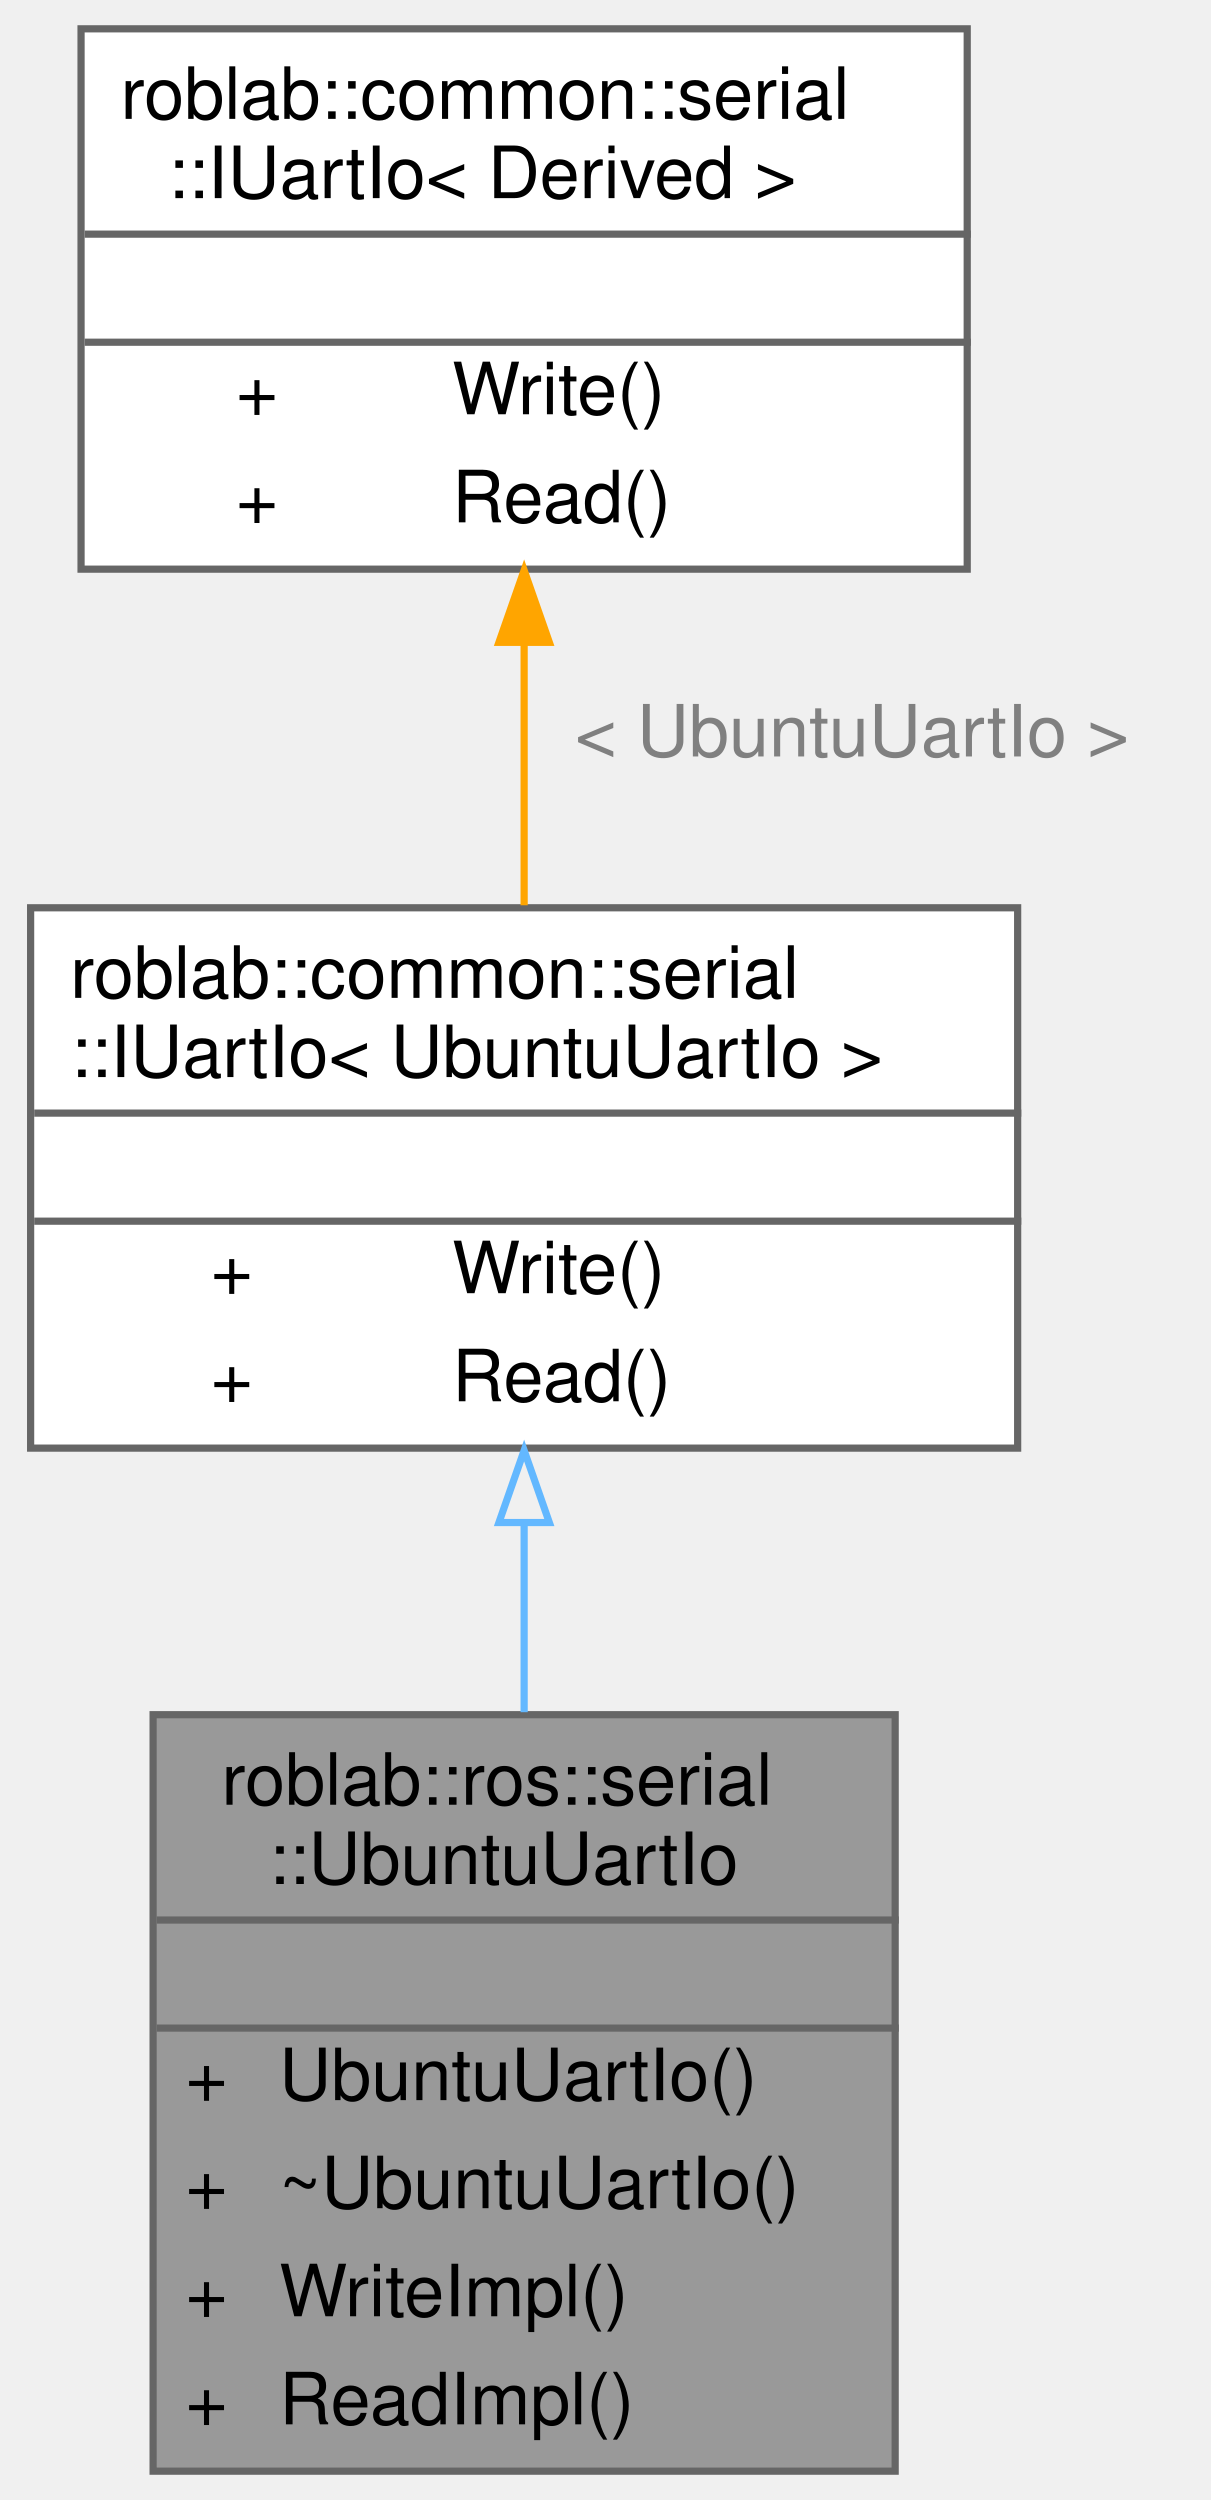
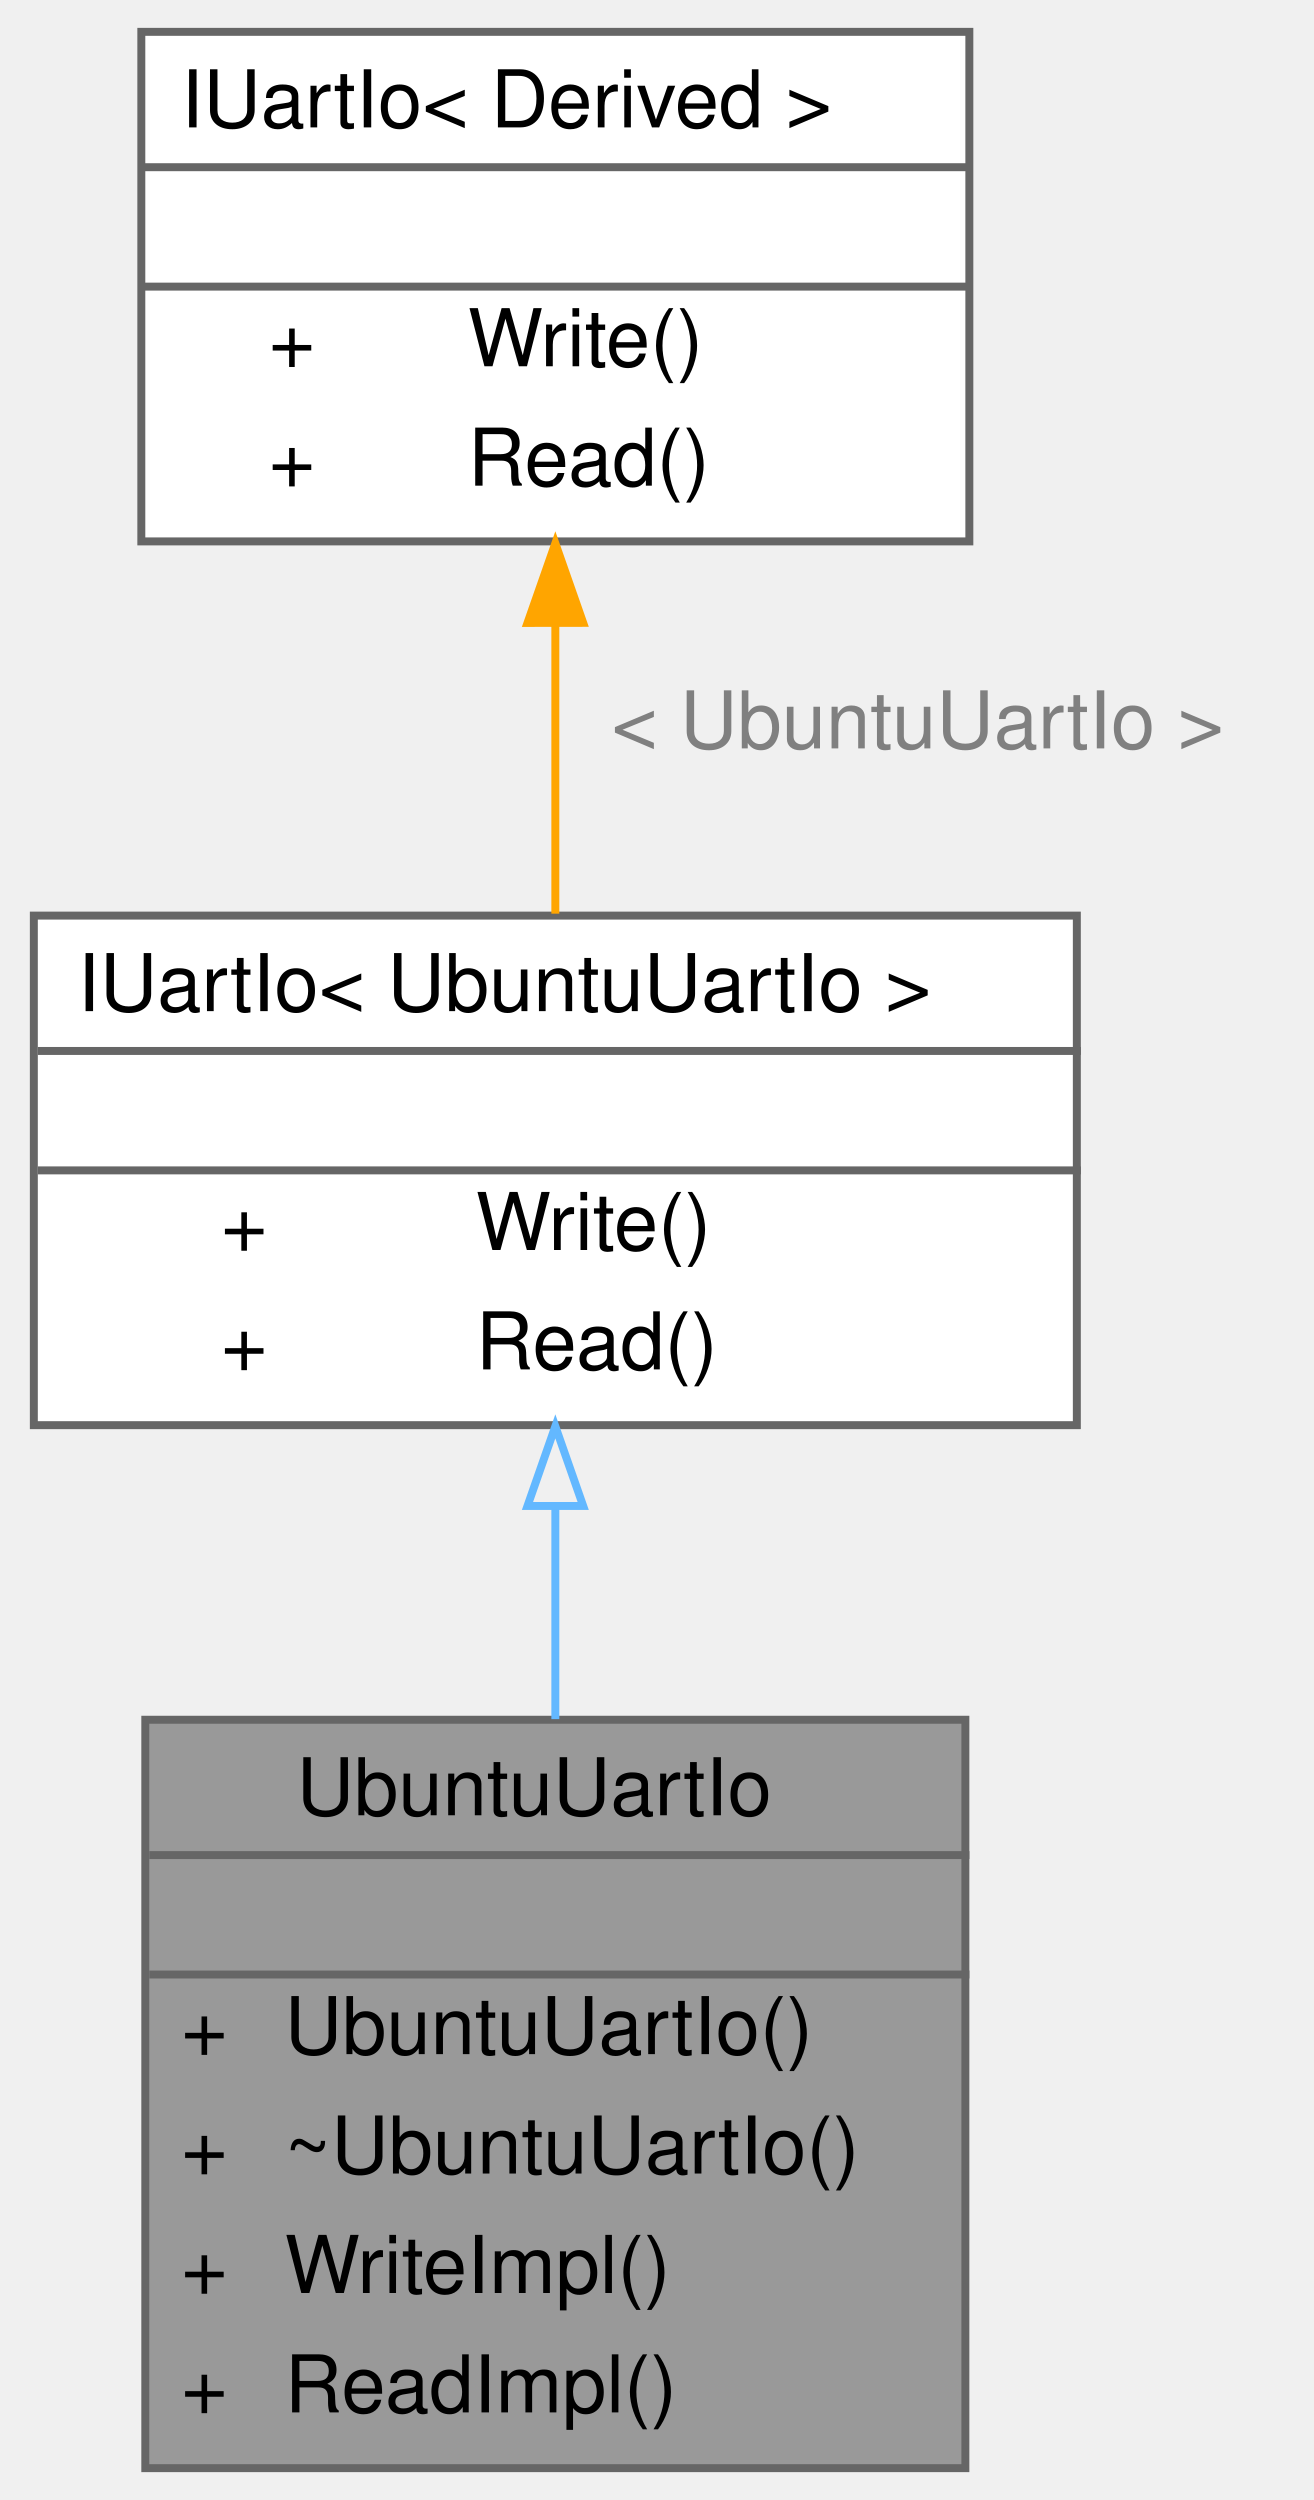
- <svg xmlns="http://www.w3.org/2000/svg" xmlns:xlink="http://www.w3.org/1999/xlink" width="168pt" height="347pt" viewBox="0.00 0.00 167.50 347.00">
-   <g id="graph0" class="graph" transform="scale(1 1) rotate(0) translate(4 343)">
+ <svg xmlns="http://www.w3.org/2000/svg" xmlns:xlink="http://www.w3.org/1999/xlink" width="165pt" height="314pt" viewBox="0.00 0.00 164.50 314.00">
+   <g id="graph0" class="graph" transform="scale(1 1) rotate(0) translate(4 310)">
    <g id="node1" class="node">
      <g id="a_node1">
        <a xlink:title="Ubuntu環境でのUartシリアル通信IOクラス">
-           <polygon fill="#999999" stroke="transparent" points="120,-105 17,-105 17,0 120,0 120,-105" />
-           <text text-anchor="start" x="26.5" y="-92.5" font-family="Helvetica,sans-Serif" font-size="10.00">roblab::ros::serial</text>
-           <text text-anchor="start" x="33" y="-81.5" font-family="Helvetica,sans-Serif" font-size="10.00">::UbuntuUartIo</text>
-           <text text-anchor="start" x="65.5" y="-66.5" font-family="Helvetica,sans-Serif" font-size="10.00"> </text>
-           <text text-anchor="start" x="21.5" y="-51.5" font-family="Helvetica,sans-Serif" font-size="10.00">+</text>
-           <text text-anchor="start" x="34.5" y="-51.5" font-family="Helvetica,sans-Serif" font-size="10.00">UbuntuUartIo()</text>
-           <text text-anchor="start" x="21.5" y="-36.5" font-family="Helvetica,sans-Serif" font-size="10.00">+</text>
-           <text text-anchor="start" x="34.5" y="-36.5" font-family="Helvetica,sans-Serif" font-size="10.00">~UbuntuUartIo()</text>
-           <text text-anchor="start" x="21.5" y="-21.5" font-family="Helvetica,sans-Serif" font-size="10.00">+</text>
-           <text text-anchor="start" x="34.5" y="-21.5" font-family="Helvetica,sans-Serif" font-size="10.00">WriteImpl()</text>
-           <text text-anchor="start" x="21.5" y="-6.5" font-family="Helvetica,sans-Serif" font-size="10.00">+</text>
-           <text text-anchor="start" x="34.5" y="-6.5" font-family="Helvetica,sans-Serif" font-size="10.00">ReadImpl()</text>
-           <polygon fill="#666666" stroke="#666666" points="17.5,-76.5 17.5,-76.5 120.5,-76.5 120.5,-76.5 17.5,-76.5" />
-           <polygon fill="#666666" stroke="#666666" points="17.5,-61.5 17.5,-61.5 120.5,-61.5 120.5,-61.5 17.5,-61.5" />
-           <polygon fill="none" stroke="#666666" points="17,0 17,-105 120,-105 120,0 17,0" />
+           <polygon fill="#999999" stroke="transparent" points="117,-94 14,-94 14,0 117,0 117,-94" />
+           <text text-anchor="start" x="33" y="-82" font-family="Helvetica,sans-Serif" font-size="10.00">UbuntuUartIo</text>
+           <text text-anchor="start" x="62.5" y="-67" font-family="Helvetica,sans-Serif" font-size="10.00"> </text>
+           <text text-anchor="start" x="18.5" y="-52" font-family="Helvetica,sans-Serif" font-size="10.00">+</text>
+           <text text-anchor="start" x="31.5" y="-52" font-family="Helvetica,sans-Serif" font-size="10.00">UbuntuUartIo()</text>
+           <text text-anchor="start" x="18.5" y="-37" font-family="Helvetica,sans-Serif" font-size="10.00">+</text>
+           <text text-anchor="start" x="31.5" y="-37" font-family="Helvetica,sans-Serif" font-size="10.00">~UbuntuUartIo()</text>
+           <text text-anchor="start" x="18.5" y="-22" font-family="Helvetica,sans-Serif" font-size="10.00">+</text>
+           <text text-anchor="start" x="31.5" y="-22" font-family="Helvetica,sans-Serif" font-size="10.00">WriteImpl()</text>
+           <text text-anchor="start" x="18.5" y="-7" font-family="Helvetica,sans-Serif" font-size="10.00">+</text>
+           <text text-anchor="start" x="31.5" y="-7" font-family="Helvetica,sans-Serif" font-size="10.00">ReadImpl()</text>
+           <polygon fill="#666666" stroke="#666666" points="14.5,-77 14.5,-77 117.5,-77 117.5,-77 14.5,-77" />
+           <polygon fill="#666666" stroke="#666666" points="14.5,-62 14.5,-62 117.5,-62 117.5,-62 14.5,-62" />
+           <polygon fill="none" stroke="#666666" points="14,0 14,-94 117,-94 117,0 14,0" />
        </a>
      </g>
    </g>
    <g id="node2" class="node">
      <g id="a_node2">
        <a xlink:href="classroblab_1_1common_1_1serial_1_1_i_uart_io.html" target="_top" xlink:title=" ">
-           <polygon fill="white" stroke="transparent" points="137,-217 0,-217 0,-142 137,-142 137,-217" />
-           <text text-anchor="start" x="5.5" y="-204.5" font-family="Helvetica,sans-Serif" font-size="10.00">roblab::common::serial</text>
-           <text text-anchor="start" x="5.5" y="-193.5" font-family="Helvetica,sans-Serif" font-size="10.00">::IUartIo&lt; UbuntuUartIo &gt;</text>
-           <text text-anchor="start" x="65.5" y="-178.5" font-family="Helvetica,sans-Serif" font-size="10.00"> </text>
-           <text text-anchor="start" x="25" y="-163.5" font-family="Helvetica,sans-Serif" font-size="10.00">+</text>
-           <text text-anchor="start" x="58.5" y="-163.5" font-family="Helvetica,sans-Serif" font-size="10.00">Write()</text>
-           <text text-anchor="start" x="25" y="-148.5" font-family="Helvetica,sans-Serif" font-size="10.00">+</text>
-           <text text-anchor="start" x="58.5" y="-148.5" font-family="Helvetica,sans-Serif" font-size="10.00">Read()</text>
-           <polygon fill="#666666" stroke="#666666" points="0.5,-188.5 0.5,-188.5 137.5,-188.5 137.5,-188.5 0.5,-188.5" />
-           <polygon fill="#666666" stroke="#666666" points="0.5,-173.5 0.5,-173.5 137.5,-173.5 137.5,-173.5 0.5,-173.5" />
-           <polygon fill="none" stroke="#666666" points="0,-142 0,-217 137,-217 137,-142 0,-142" />
+           <polygon fill="white" stroke="transparent" points="131,-195 0,-195 0,-131 131,-131 131,-195" />
+           <text text-anchor="start" x="5.5" y="-183" font-family="Helvetica,sans-Serif" font-size="10.00">IUartIo&lt; UbuntuUartIo &gt;</text>
+           <text text-anchor="start" x="62.5" y="-168" font-family="Helvetica,sans-Serif" font-size="10.00"> </text>
+           <text text-anchor="start" x="23.5" y="-153" font-family="Helvetica,sans-Serif" font-size="10.00">+</text>
+           <text text-anchor="start" x="55.5" y="-153" font-family="Helvetica,sans-Serif" font-size="10.00">Write()</text>
+           <text text-anchor="start" x="23.5" y="-138" font-family="Helvetica,sans-Serif" font-size="10.00">+</text>
+           <text text-anchor="start" x="55.5" y="-138" font-family="Helvetica,sans-Serif" font-size="10.00">Read()</text>
+           <polygon fill="#666666" stroke="#666666" points="0.5,-178 0.5,-178 131.5,-178 131.5,-178 0.5,-178" />
+           <polygon fill="#666666" stroke="#666666" points="0.5,-163 0.5,-163 131.5,-163 131.5,-163 0.5,-163" />
+           <polygon fill="none" stroke="#666666" points="0,-131 0,-195 131,-195 131,-131 0,-131" />
        </a>
      </g>
    </g>
    <g id="edge1" class="edge">
-       <path fill="none" stroke="#63b8ff" d="M68.5,-131.51C68.5,-122.97 68.5,-114.02 68.5,-105.35" />
-       <polygon fill="none" stroke="#63b8ff" points="65,-131.67 68.5,-141.67 72,-131.67 65,-131.67" />
+       <path fill="none" stroke="#63b8ff" d="M65.5,-120.64C65.5,-112.01 65.5,-102.87 65.5,-94.08" />
+       <polygon fill="none" stroke="#63b8ff" points="62,-120.85 65.5,-130.85 69,-120.85 62,-120.85" />
    </g>
    <g id="node3" class="node">
      <g id="a_node3">
        <a xlink:href="classroblab_1_1common_1_1serial_1_1_i_uart_io.html" target="_top" xlink:title="Uart通信IOのインターフェース">
-           <polygon fill="white" stroke="transparent" points="130,-339 7,-339 7,-264 130,-264 130,-339" />
-           <text text-anchor="start" x="12.5" y="-326.5" font-family="Helvetica,sans-Serif" font-size="10.00">roblab::common::serial</text>
-           <text text-anchor="start" x="19" y="-315.5" font-family="Helvetica,sans-Serif" font-size="10.00">::IUartIo&lt; Derived &gt;</text>
-           <text text-anchor="start" x="65.5" y="-300.5" font-family="Helvetica,sans-Serif" font-size="10.00"> </text>
-           <text text-anchor="start" x="28.5" y="-285.5" font-family="Helvetica,sans-Serif" font-size="10.00">+</text>
-           <text text-anchor="start" x="58.5" y="-285.5" font-family="Helvetica,sans-Serif" font-size="10.00">Write()</text>
-           <text text-anchor="start" x="28.5" y="-270.5" font-family="Helvetica,sans-Serif" font-size="10.00">+</text>
-           <text text-anchor="start" x="58.5" y="-270.5" font-family="Helvetica,sans-Serif" font-size="10.00">Read()</text>
-           <polygon fill="#666666" stroke="#666666" points="7.5,-310.5 7.5,-310.5 130.5,-310.5 130.5,-310.5 7.5,-310.5" />
-           <polygon fill="#666666" stroke="#666666" points="7.5,-295.5 7.5,-295.5 130.5,-295.5 130.5,-295.5 7.5,-295.5" />
-           <polygon fill="none" stroke="#666666" points="7,-264 7,-339 130,-339 130,-264 7,-264" />
+           <polygon fill="white" stroke="transparent" points="117.5,-306 13.5,-306 13.5,-242 117.5,-242 117.5,-306" />
+           <text text-anchor="start" x="18.5" y="-294" font-family="Helvetica,sans-Serif" font-size="10.00">IUartIo&lt; Derived &gt;</text>
+           <text text-anchor="start" x="62" y="-279" font-family="Helvetica,sans-Serif" font-size="10.00"> </text>
+           <text text-anchor="start" x="29.5" y="-264" font-family="Helvetica,sans-Serif" font-size="10.00">+</text>
+           <text text-anchor="start" x="54.5" y="-264" font-family="Helvetica,sans-Serif" font-size="10.00">Write()</text>
+           <text text-anchor="start" x="29.5" y="-249" font-family="Helvetica,sans-Serif" font-size="10.00">+</text>
+           <text text-anchor="start" x="54.5" y="-249" font-family="Helvetica,sans-Serif" font-size="10.00">Read()</text>
+           <polygon fill="#666666" stroke="#666666" points="13.5,-289 13.5,-289 117.5,-289 117.5,-289 13.5,-289" />
+           <polygon fill="#666666" stroke="#666666" points="13.5,-274 13.5,-274 117.5,-274 117.5,-274 13.5,-274" />
+           <polygon fill="none" stroke="#666666" points="13.5,-242 13.5,-306 117.5,-306 117.5,-242 13.5,-242" />
        </a>
      </g>
    </g>
    <g id="edge2" class="edge">
-       <path fill="none" stroke="orange" d="M68.5,-253.53C68.5,-241.51 68.5,-228.77 68.5,-217.35" />
-       <polygon fill="orange" stroke="orange" points="65,-253.84 68.5,-263.84 72,-253.84 65,-253.84" />
-       <text text-anchor="middle" x="114" y="-238" font-family="Helvetica,sans-Serif" font-size="10.00" fill="grey"> &lt; UbuntuUartIo &gt;</text>
+       <path fill="none" stroke="orange" d="M65.5,-231.49C65.5,-219.46 65.5,-206.53 65.5,-195.24" />
+       <polygon fill="orange" stroke="orange" points="62,-231.76 65.5,-241.76 69,-231.77 62,-231.76" />
+       <text text-anchor="middle" x="111" y="-216" font-family="Helvetica,sans-Serif" font-size="10.00" fill="grey"> &lt; UbuntuUartIo &gt;</text>
    </g>
  </g>
</svg>
